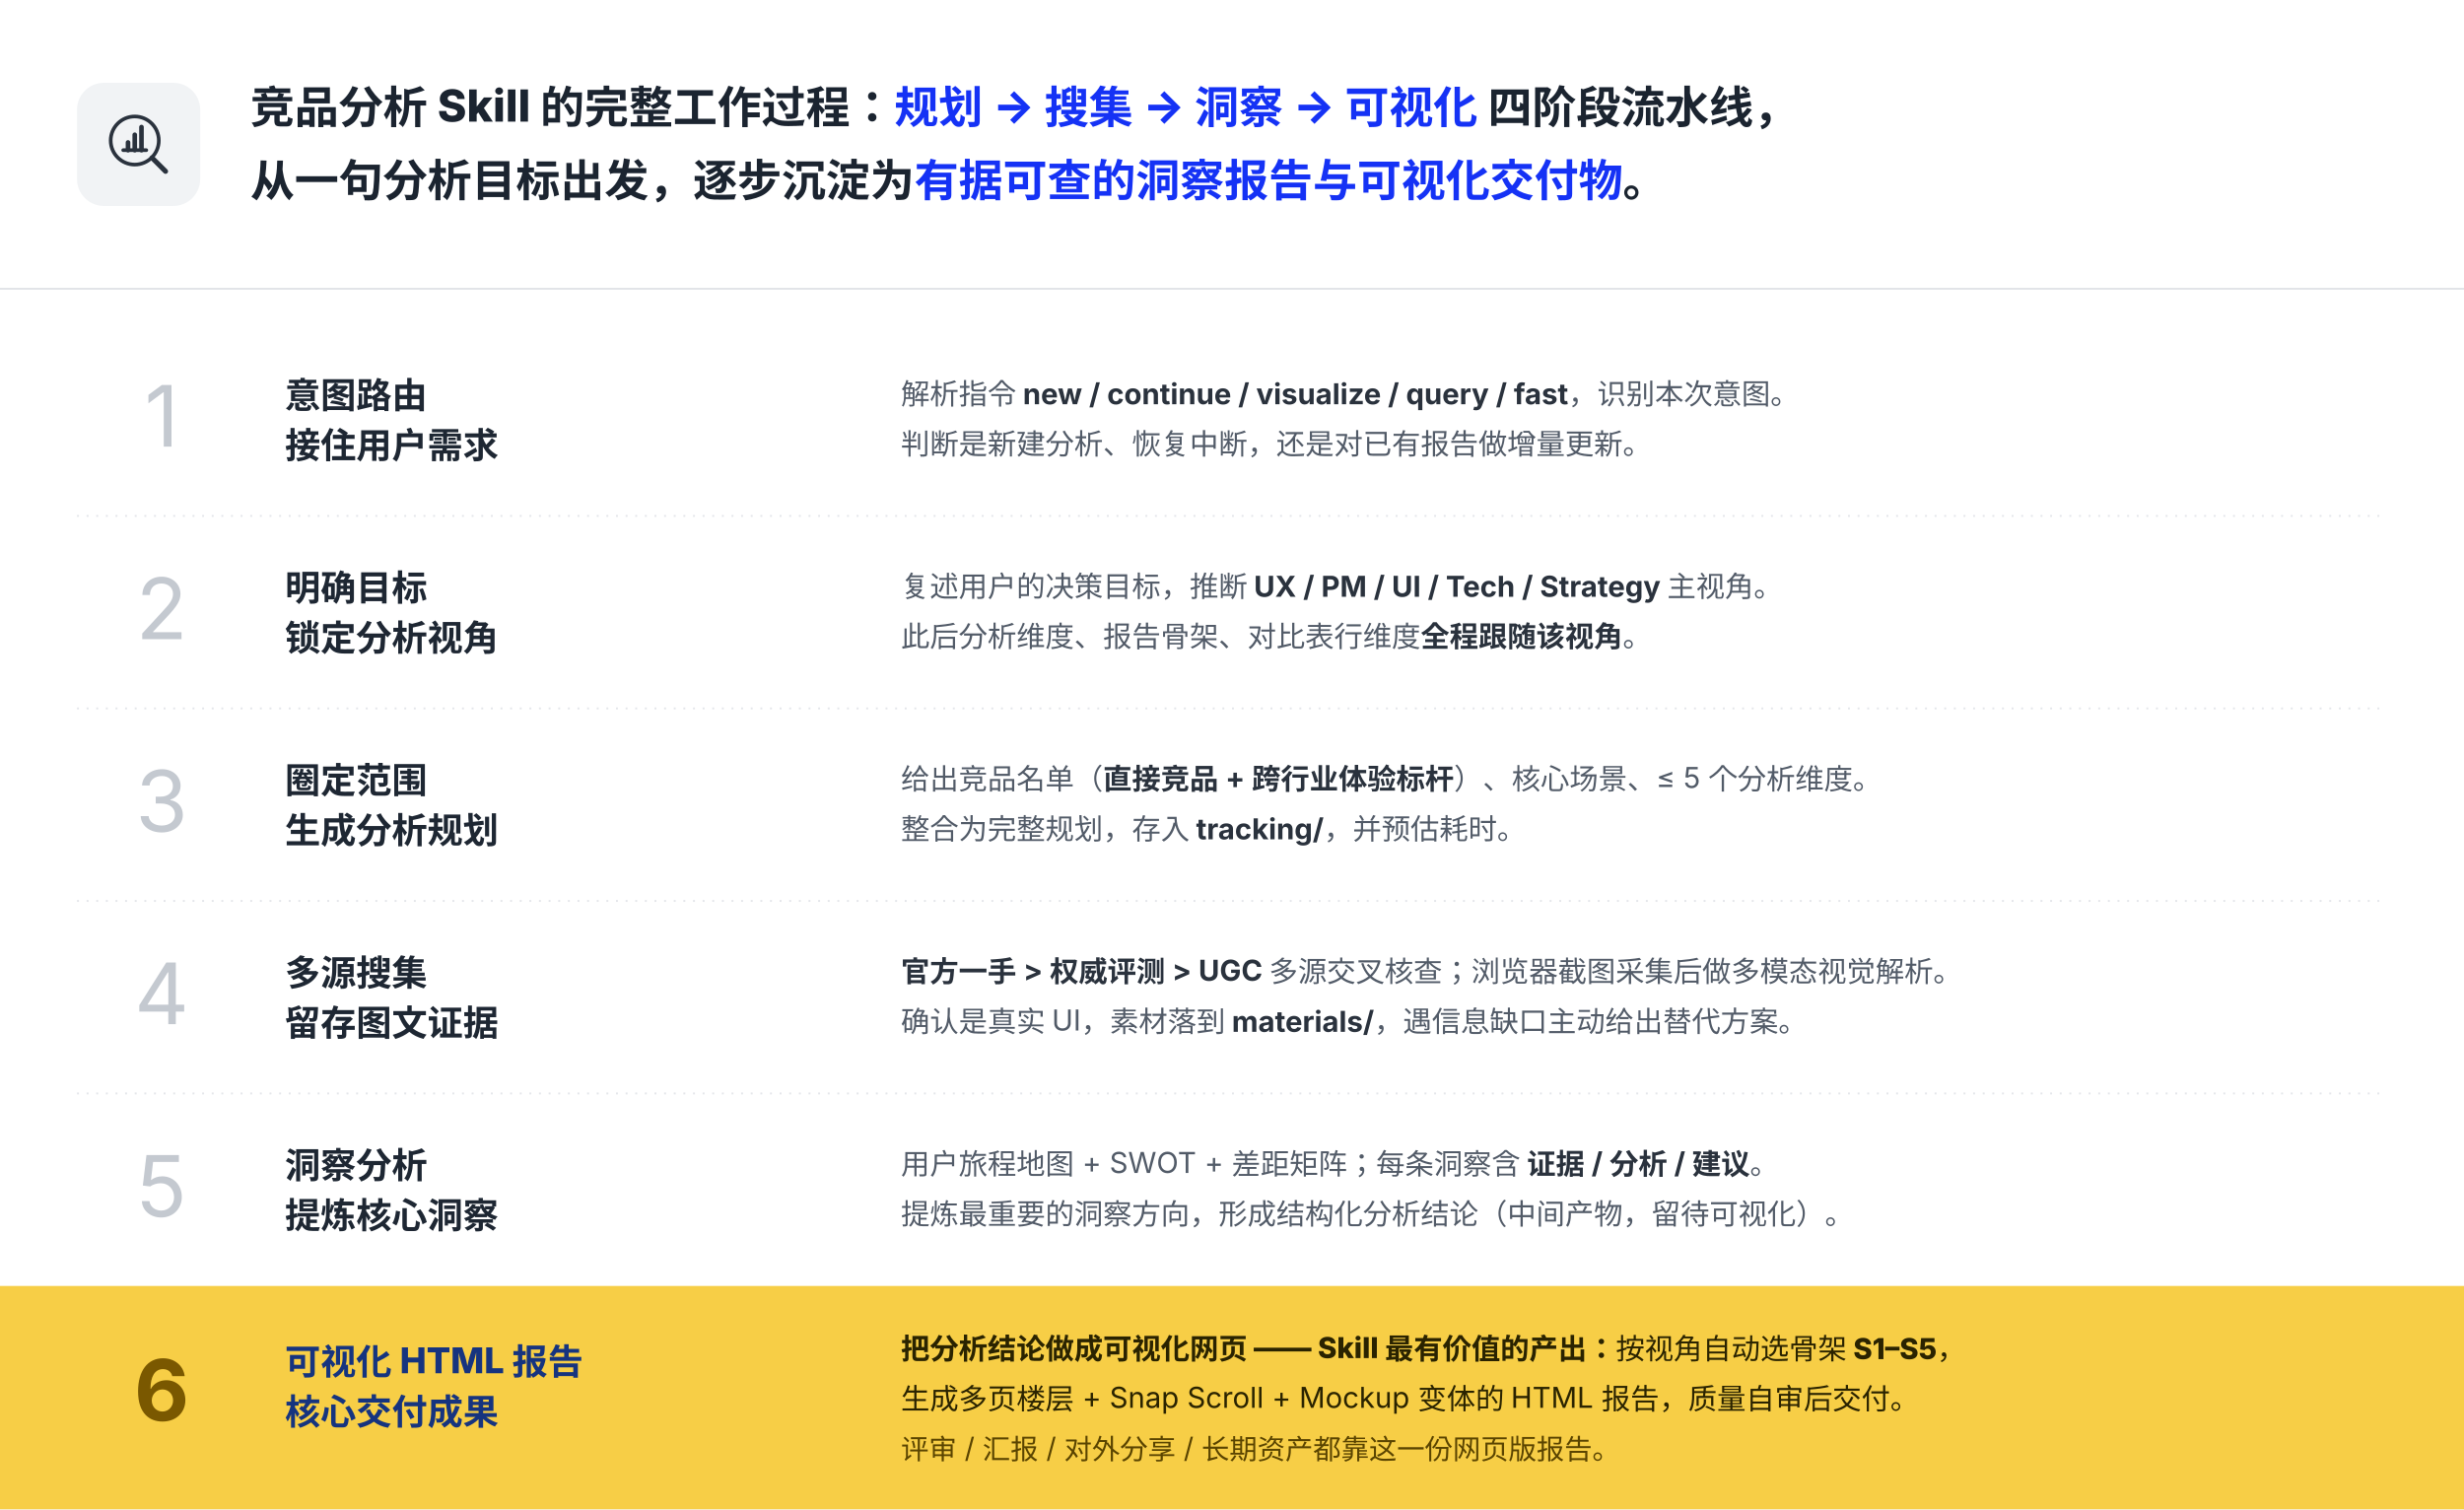
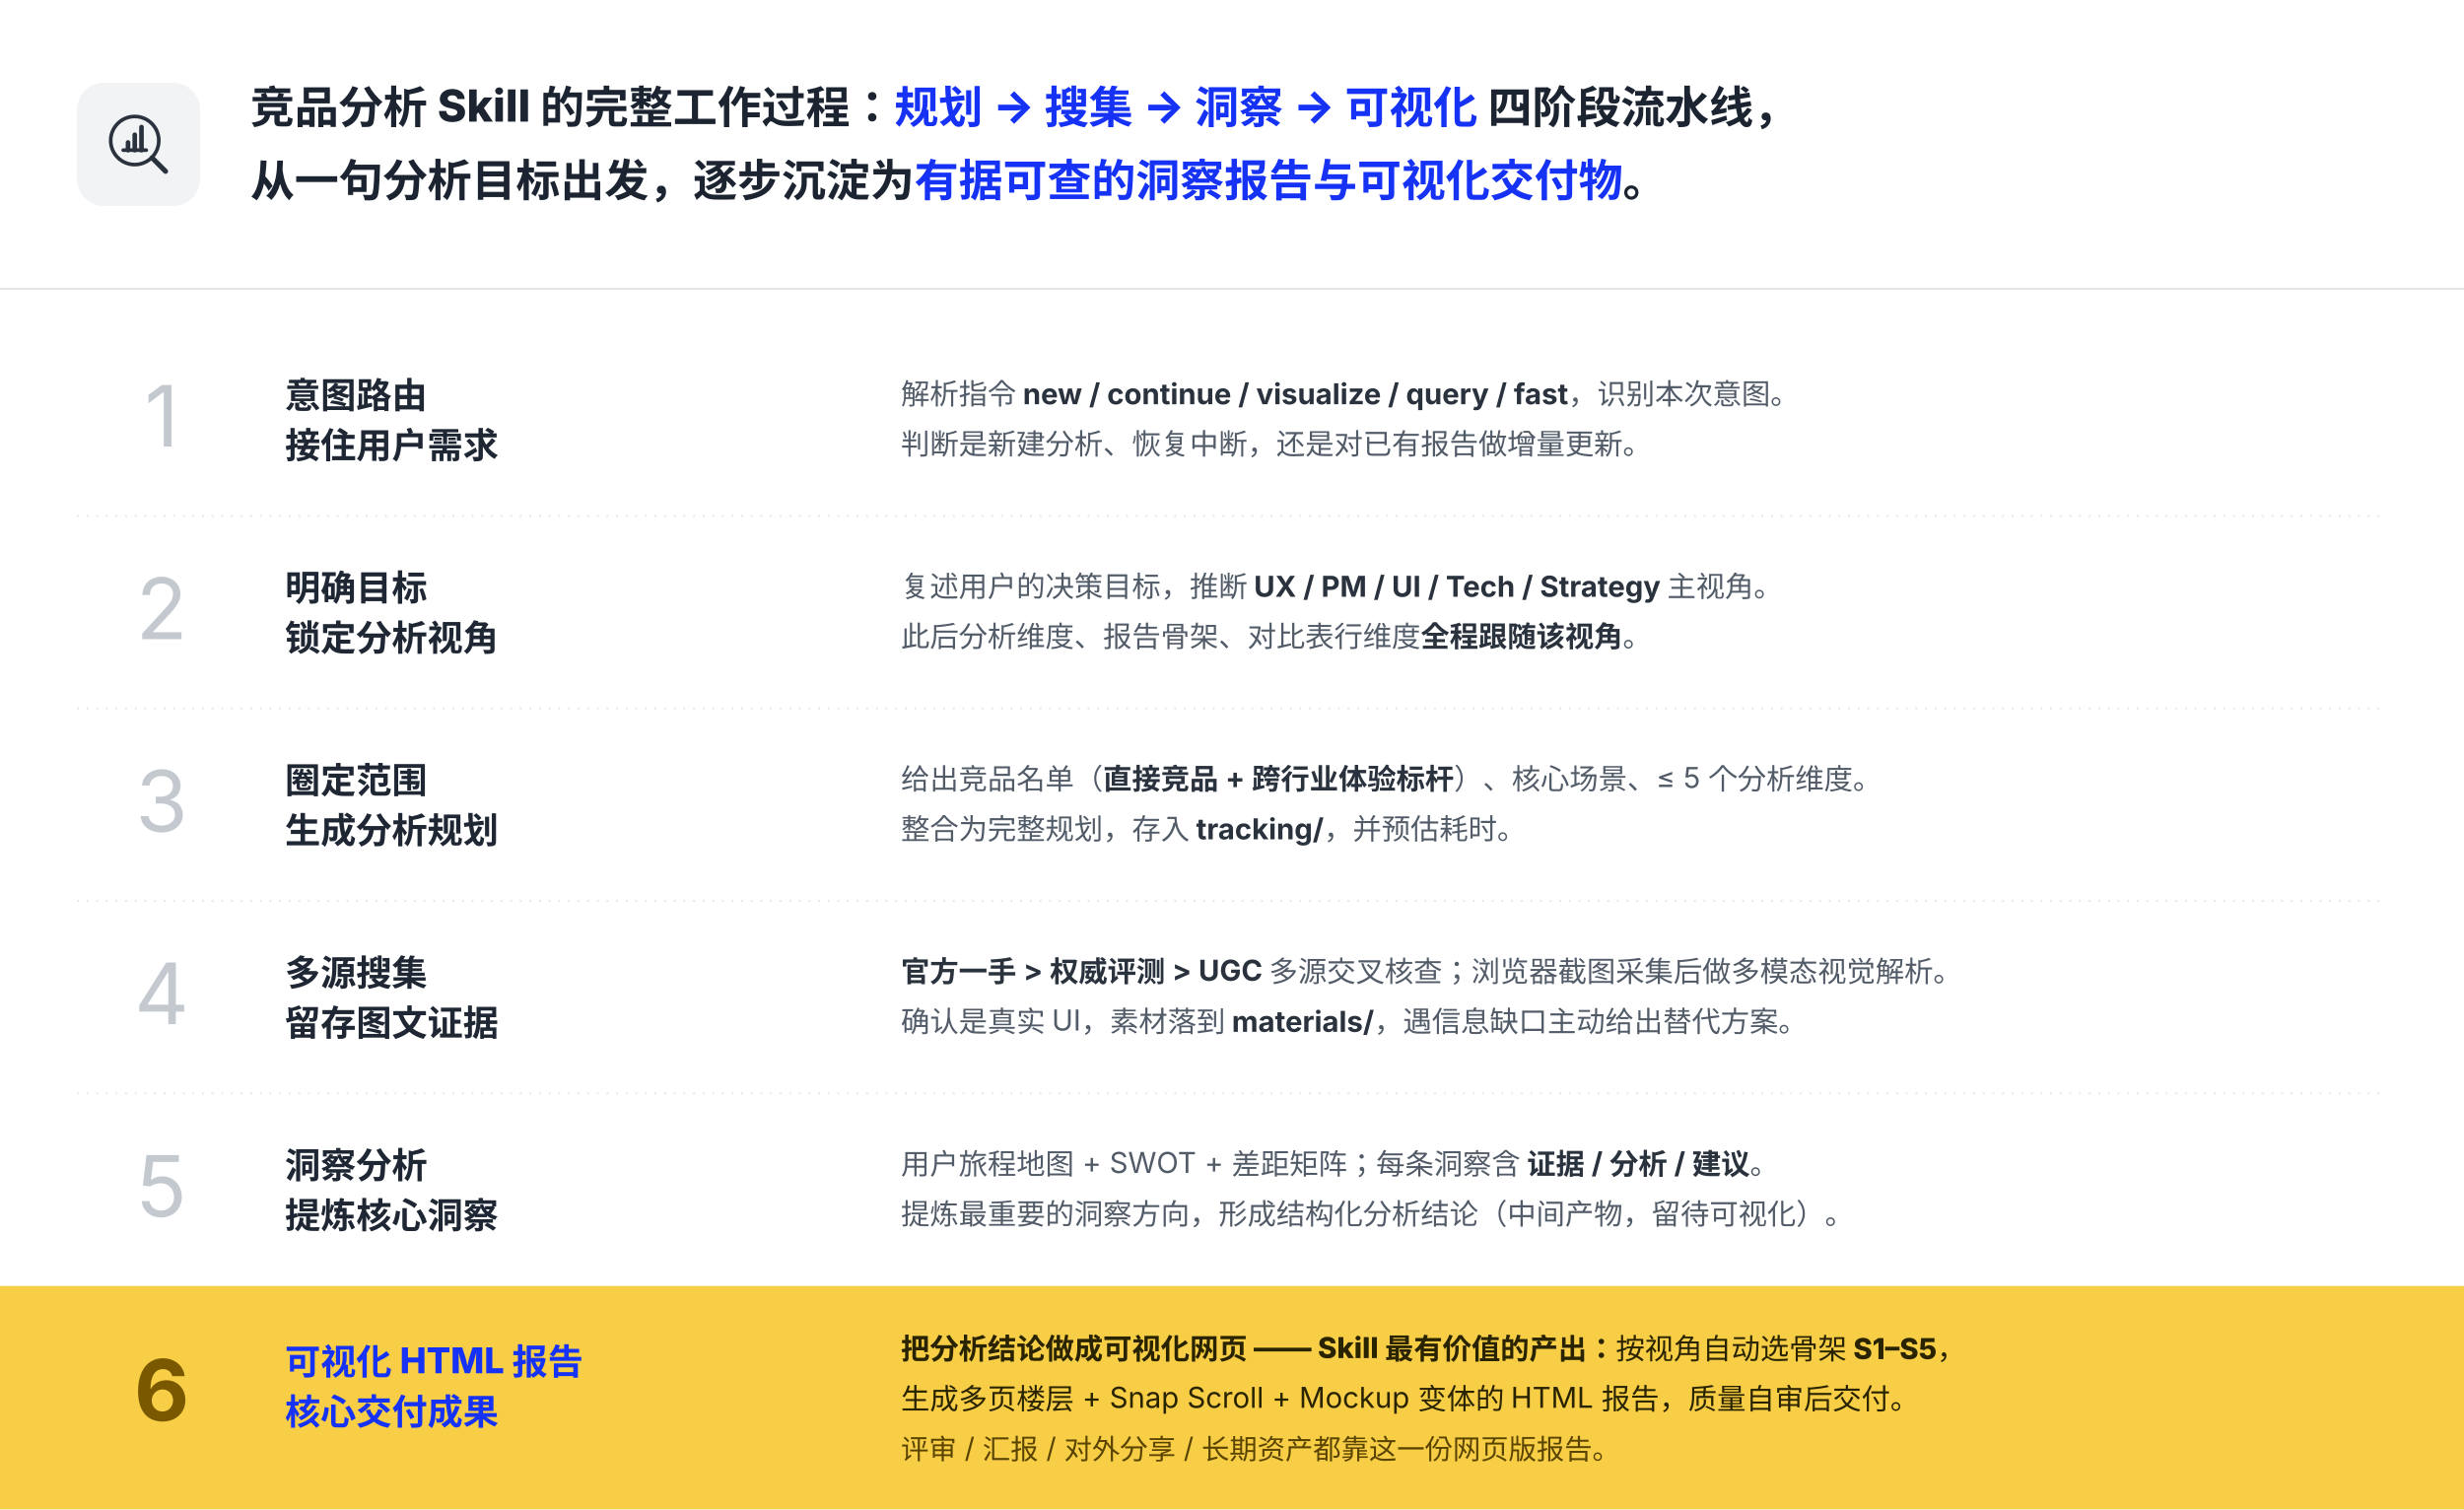
<svg xmlns="http://www.w3.org/2000/svg" width="1280" height="784" viewBox="0 0 1280 784" font-family="'Inter','Segoe UI','PingFang SC','Microsoft YaHei',sans-serif">
  <defs>
    <linearGradient id="hg" x1="0" y1="0" x2="0" y2="1">
      <stop offset="0" stop-color="#EDF0F4" />
      <stop offset="1" stop-color="#FAFBFC" />
    </linearGradient>
  </defs>
  <rect width="1280" height="784" fill="#FFFFFF" />
  <rect x="0" y="0" width="1280" height="150" fill="#FFFFFF" />
  <line x1="0" y1="150" x2="1280" y2="150" stroke="#E2E4E8" stroke-width="1" />
  <rect x="40" y="43" width="64" height="64" rx="14" fill="#F1F3F5" />
  <g transform="translate(70,73)" stroke="#2A323D" stroke-width="1.9" fill="none" stroke-linecap="round" stroke-linejoin="round">
    <circle cx="0" cy="0" r="12.5" />
    <line x1="-6" y1="5" x2="6" y2="5" />
    <line x1="-3.5" y1="5" x2="-3.5" y2="1" stroke-width="2.4" />
    <line x1="0" y1="5" x2="0" y2="-3" stroke-width="2.4" />
    <line x1="3.5" y1="5" x2="3.5" y2="-7" stroke-width="2.4" />
    <line x1="9" y1="9" x2="16" y2="16" stroke-width="2.6" />
  </g>
  <text x="130" y="64" fill="#1B2430" font-size="23" font-weight="800">竞品分析 Skill 的完整工作过程：<tspan fill="#1532F5">规划 → 搜集 → 洞察 → 可视化</tspan> 四阶段流水线，</text>
  <text x="130" y="102" fill="#1B2430" font-size="23" font-weight="800">从一句分析目标出发，逐步沉淀为<tspan fill="#1532F5">有据可查的洞察报告与可视化交付物</tspan>。</text>
  <g stroke="#E4E6EA" stroke-width="1" stroke-dasharray="1 4">
    <line x1="40" y1="268" x2="1240" y2="268" />
    <line x1="40" y1="368" x2="1240" y2="368" />
    <line x1="40" y1="468" x2="1240" y2="468" />
    <line x1="40" y1="568" x2="1240" y2="568" />
  </g>
  <text x="84" y="232" fill="#C4C9D0" font-size="44" font-weight="400" text-anchor="middle">1</text>
  <text x="148" y="212" fill="#1E2733" font-size="18.5" font-weight="700">意图路由</text>
  <text x="148" y="238" fill="#1E2733" font-size="18.5" font-weight="700">接住用户需求</text>
  <text x="468" y="210" fill="#525B68" font-size="15">解析指令 <tspan font-weight="700" fill="#2A323D">new / continue / visualize / query / fast</tspan>，识别本次意图。</text>
  <text x="468" y="236" fill="#525B68" font-size="15">判断是新建分析、恢复中断，还是对已有报告做增量更新。</text>
  <text x="84" y="332" fill="#C4C9D0" font-size="44" font-weight="400" text-anchor="middle">2</text>
  <text x="148" y="312" fill="#1E2733" font-size="18.5" font-weight="700">明确目标</text>
  <text x="148" y="338" fill="#1E2733" font-size="18.5" font-weight="700">锁定分析视角</text>
  <text x="468" y="310" fill="#525B68" font-size="15">复述用户的决策目标，推断 <tspan font-weight="700" fill="#2A323D">UX / PM / UI / Tech / Strategy</tspan> 主视角。</text>
  <text x="468" y="336" fill="#525B68" font-size="15">此后分析维度、报告骨架、对比表行维度<tspan font-weight="700" fill="#2A323D">全程跟随该视角</tspan>。</text>
  <text x="84" y="432" fill="#C4C9D0" font-size="44" font-weight="400" text-anchor="middle">3</text>
  <text x="148" y="412" fill="#1E2733" font-size="18.5" font-weight="700">圈定范围</text>
  <text x="148" y="438" fill="#1E2733" font-size="18.5" font-weight="700">生成分析规划</text>
  <text x="468" y="410" fill="#525B68" font-size="15">给出竞品名单（<tspan font-weight="700" fill="#2A323D">直接竞品 + 跨行业体验标杆</tspan>）、核心场景、≤ 5 个分析维度。</text>
  <text x="468" y="436" fill="#525B68" font-size="15">整合为完整规划，存入 <tspan font-weight="700" fill="#2A323D">tracking/</tspan>，并预估耗时。</text>
  <text x="84" y="532" fill="#C4C9D0" font-size="44" font-weight="400" text-anchor="middle">4</text>
  <text x="148" y="512" fill="#1E2733" font-size="18.5" font-weight="700">多源搜集</text>
  <text x="148" y="538" fill="#1E2733" font-size="18.5" font-weight="700">留存图文证据</text>
  <text x="468" y="510" fill="#525B68" font-size="15">
    <tspan font-weight="700" fill="#2A323D">官方一手 &gt; 权威评测 &gt; UGC</tspan> 多源交叉核查；浏览器截图采集后做多模态视觉解析。</text>
  <text x="468" y="536" fill="#525B68" font-size="15">确认是真实 UI，素材落到 <tspan font-weight="700" fill="#2A323D">materials/</tspan>，遇信息缺口主动给出替代方案。</text>
  <text x="84" y="632" fill="#C4C9D0" font-size="44" font-weight="400" text-anchor="middle">5</text>
  <text x="148" y="612" fill="#1E2733" font-size="18.5" font-weight="700">洞察分析</text>
  <text x="148" y="638" fill="#1E2733" font-size="18.5" font-weight="700">提炼核心洞察</text>
  <text x="468" y="610" fill="#525B68" font-size="15">用户旅程地图 + SWOT + 差距矩阵；每条洞察含 <tspan font-weight="700" fill="#2A323D">证据 / 分析 / 建议</tspan>。</text>
  <text x="468" y="636" fill="#525B68" font-size="15">提炼最重要的洞察方向，形成结构化分析结论（中间产物，留待可视化）。</text>
  <rect x="0" y="668" width="1280" height="116" fill="#F7CE46" />
  <text x="84" y="738" fill="#7A5800" font-size="44" font-weight="700" text-anchor="middle">6</text>
-   <text x="148" y="714" fill="#16347F" font-size="18.5" font-weight="800">可视化 HTML 报告</text>
-   <text x="148" y="740" fill="#16347F" font-size="18.5" font-weight="800">核心交付成果</text>
+   <text x="148" y="714" fill="#1532F5" font-size="18.5" font-weight="800">可视化 HTML 报告</text>
+   <text x="148" y="740" fill="#1532F5" font-size="18.5" font-weight="800">核心交付成果</text>
  <text x="468" y="706" fill="#2A2300" font-size="15">
    <tspan font-weight="800">把分析结论做成可视化网页 —— Skill 最有价值的产出：</tspan>按视角自动选骨架 <tspan font-weight="800">S1–S5</tspan>，</text>
  <text x="468" y="732" fill="#2A2300" font-size="15">生成多页楼层 + Snap Scroll + Mockup 变体的 HTML 报告，质量自审后交付。</text>
  <text x="468" y="758" fill="#5A4400" font-size="14.5">评审 / 汇报 / 对外分享 / 长期资产都靠这一份网页版报告。</text>
</svg>
